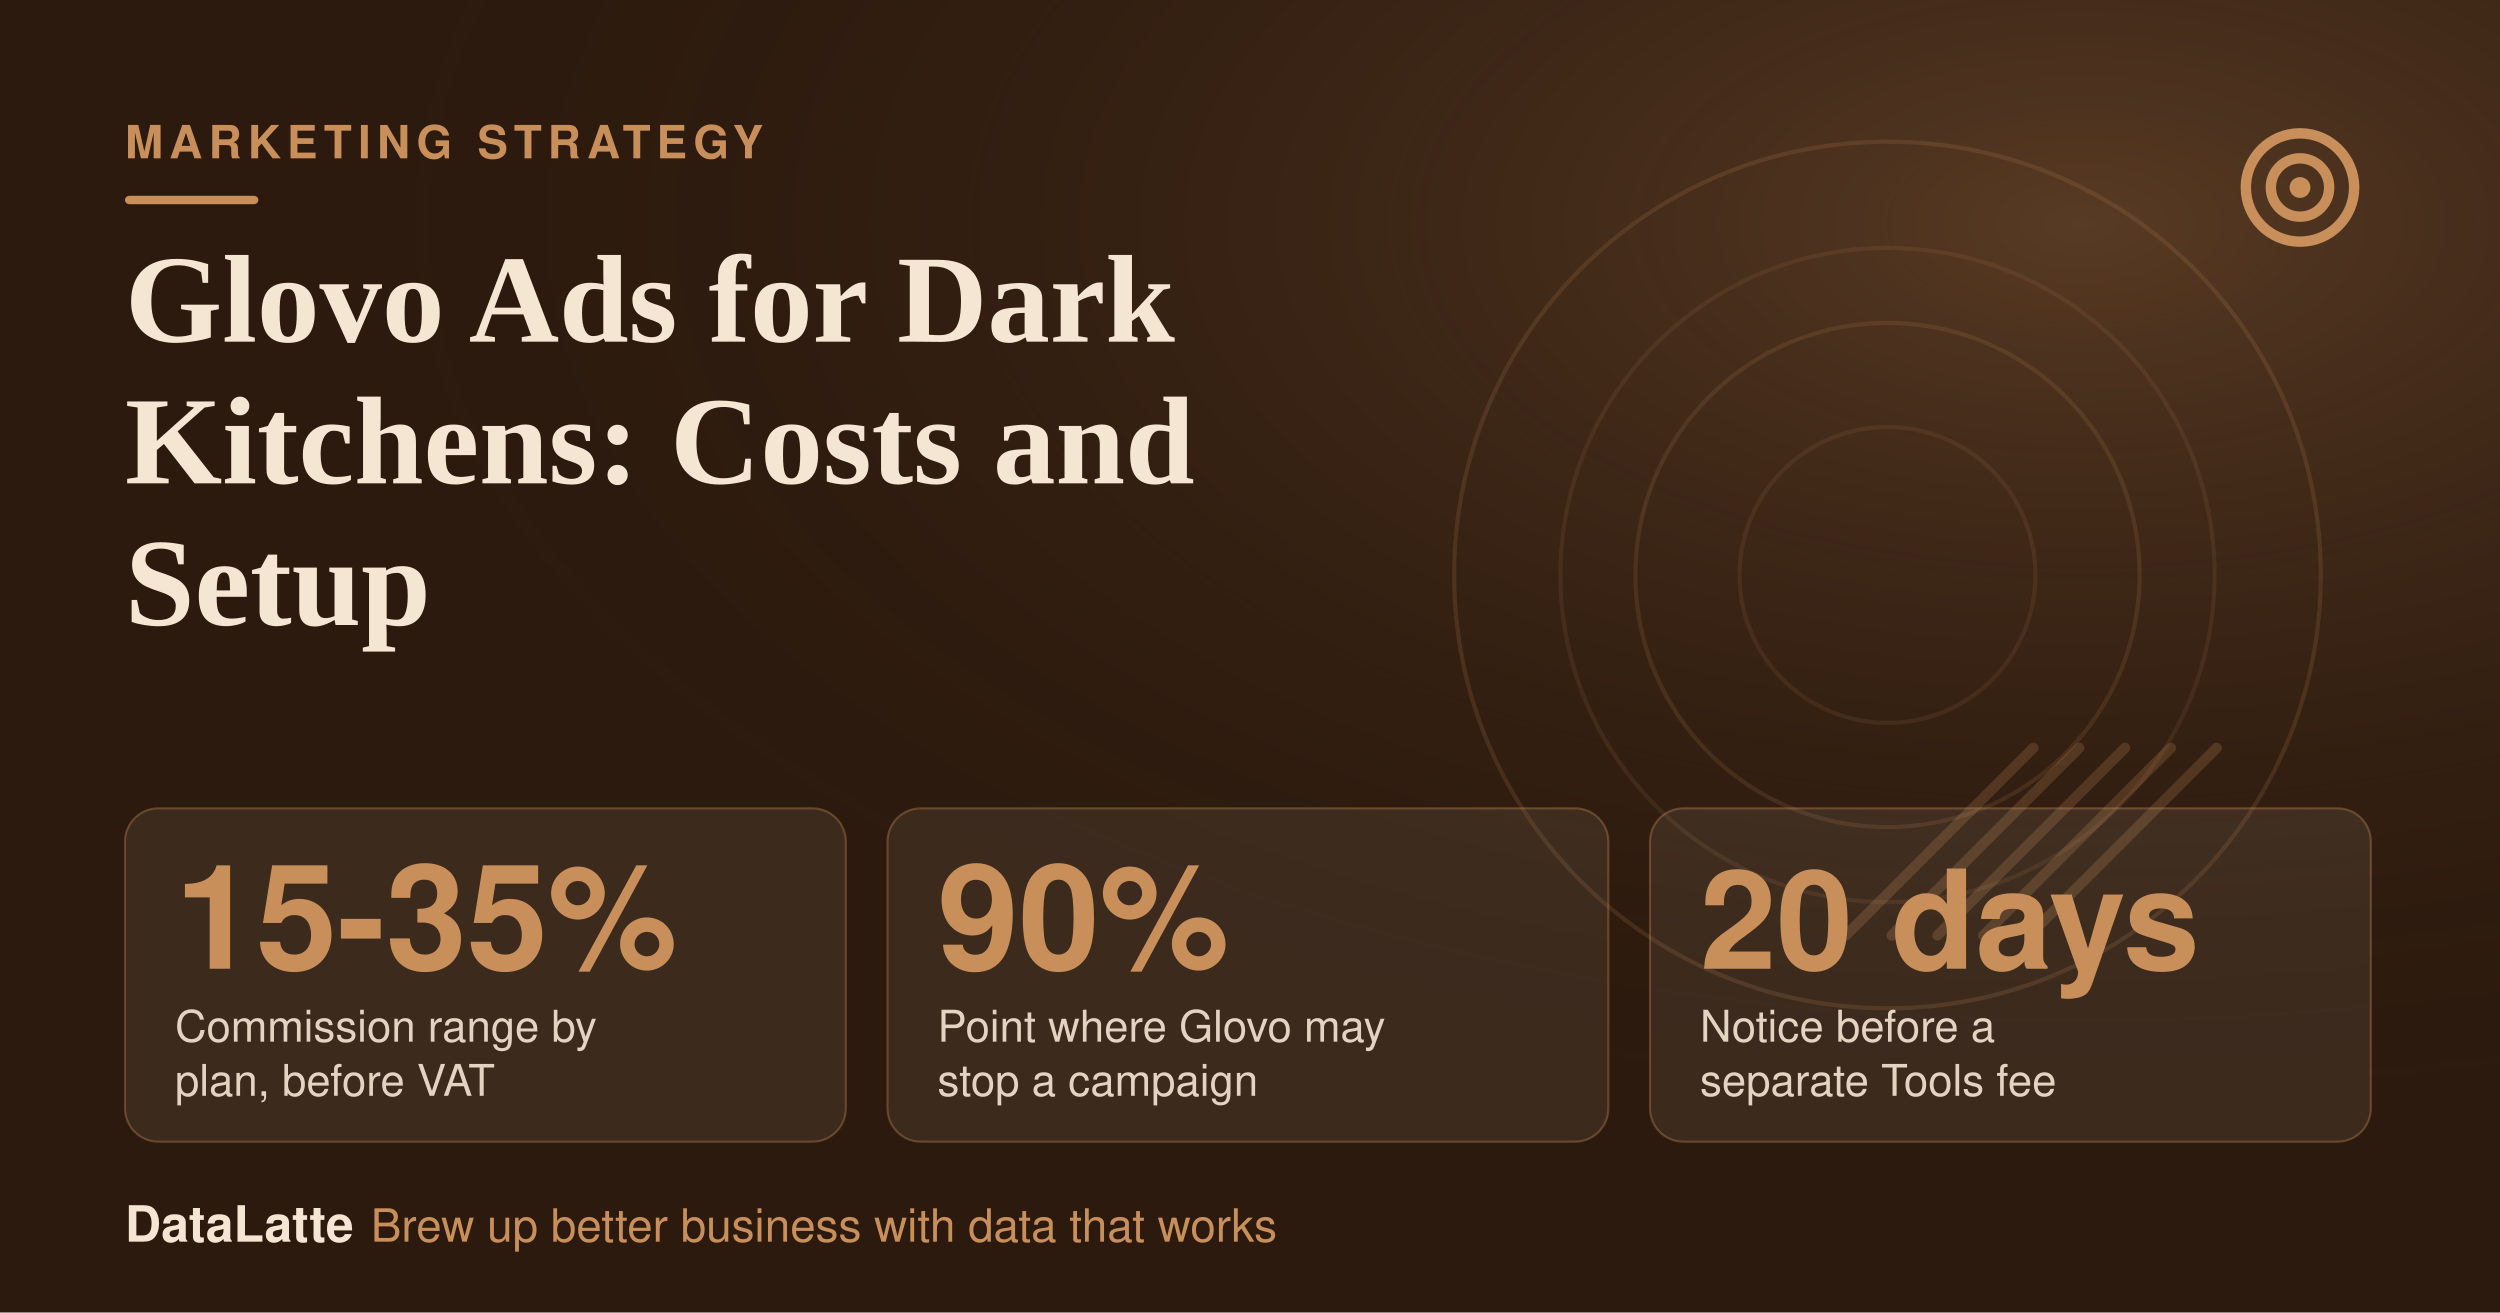
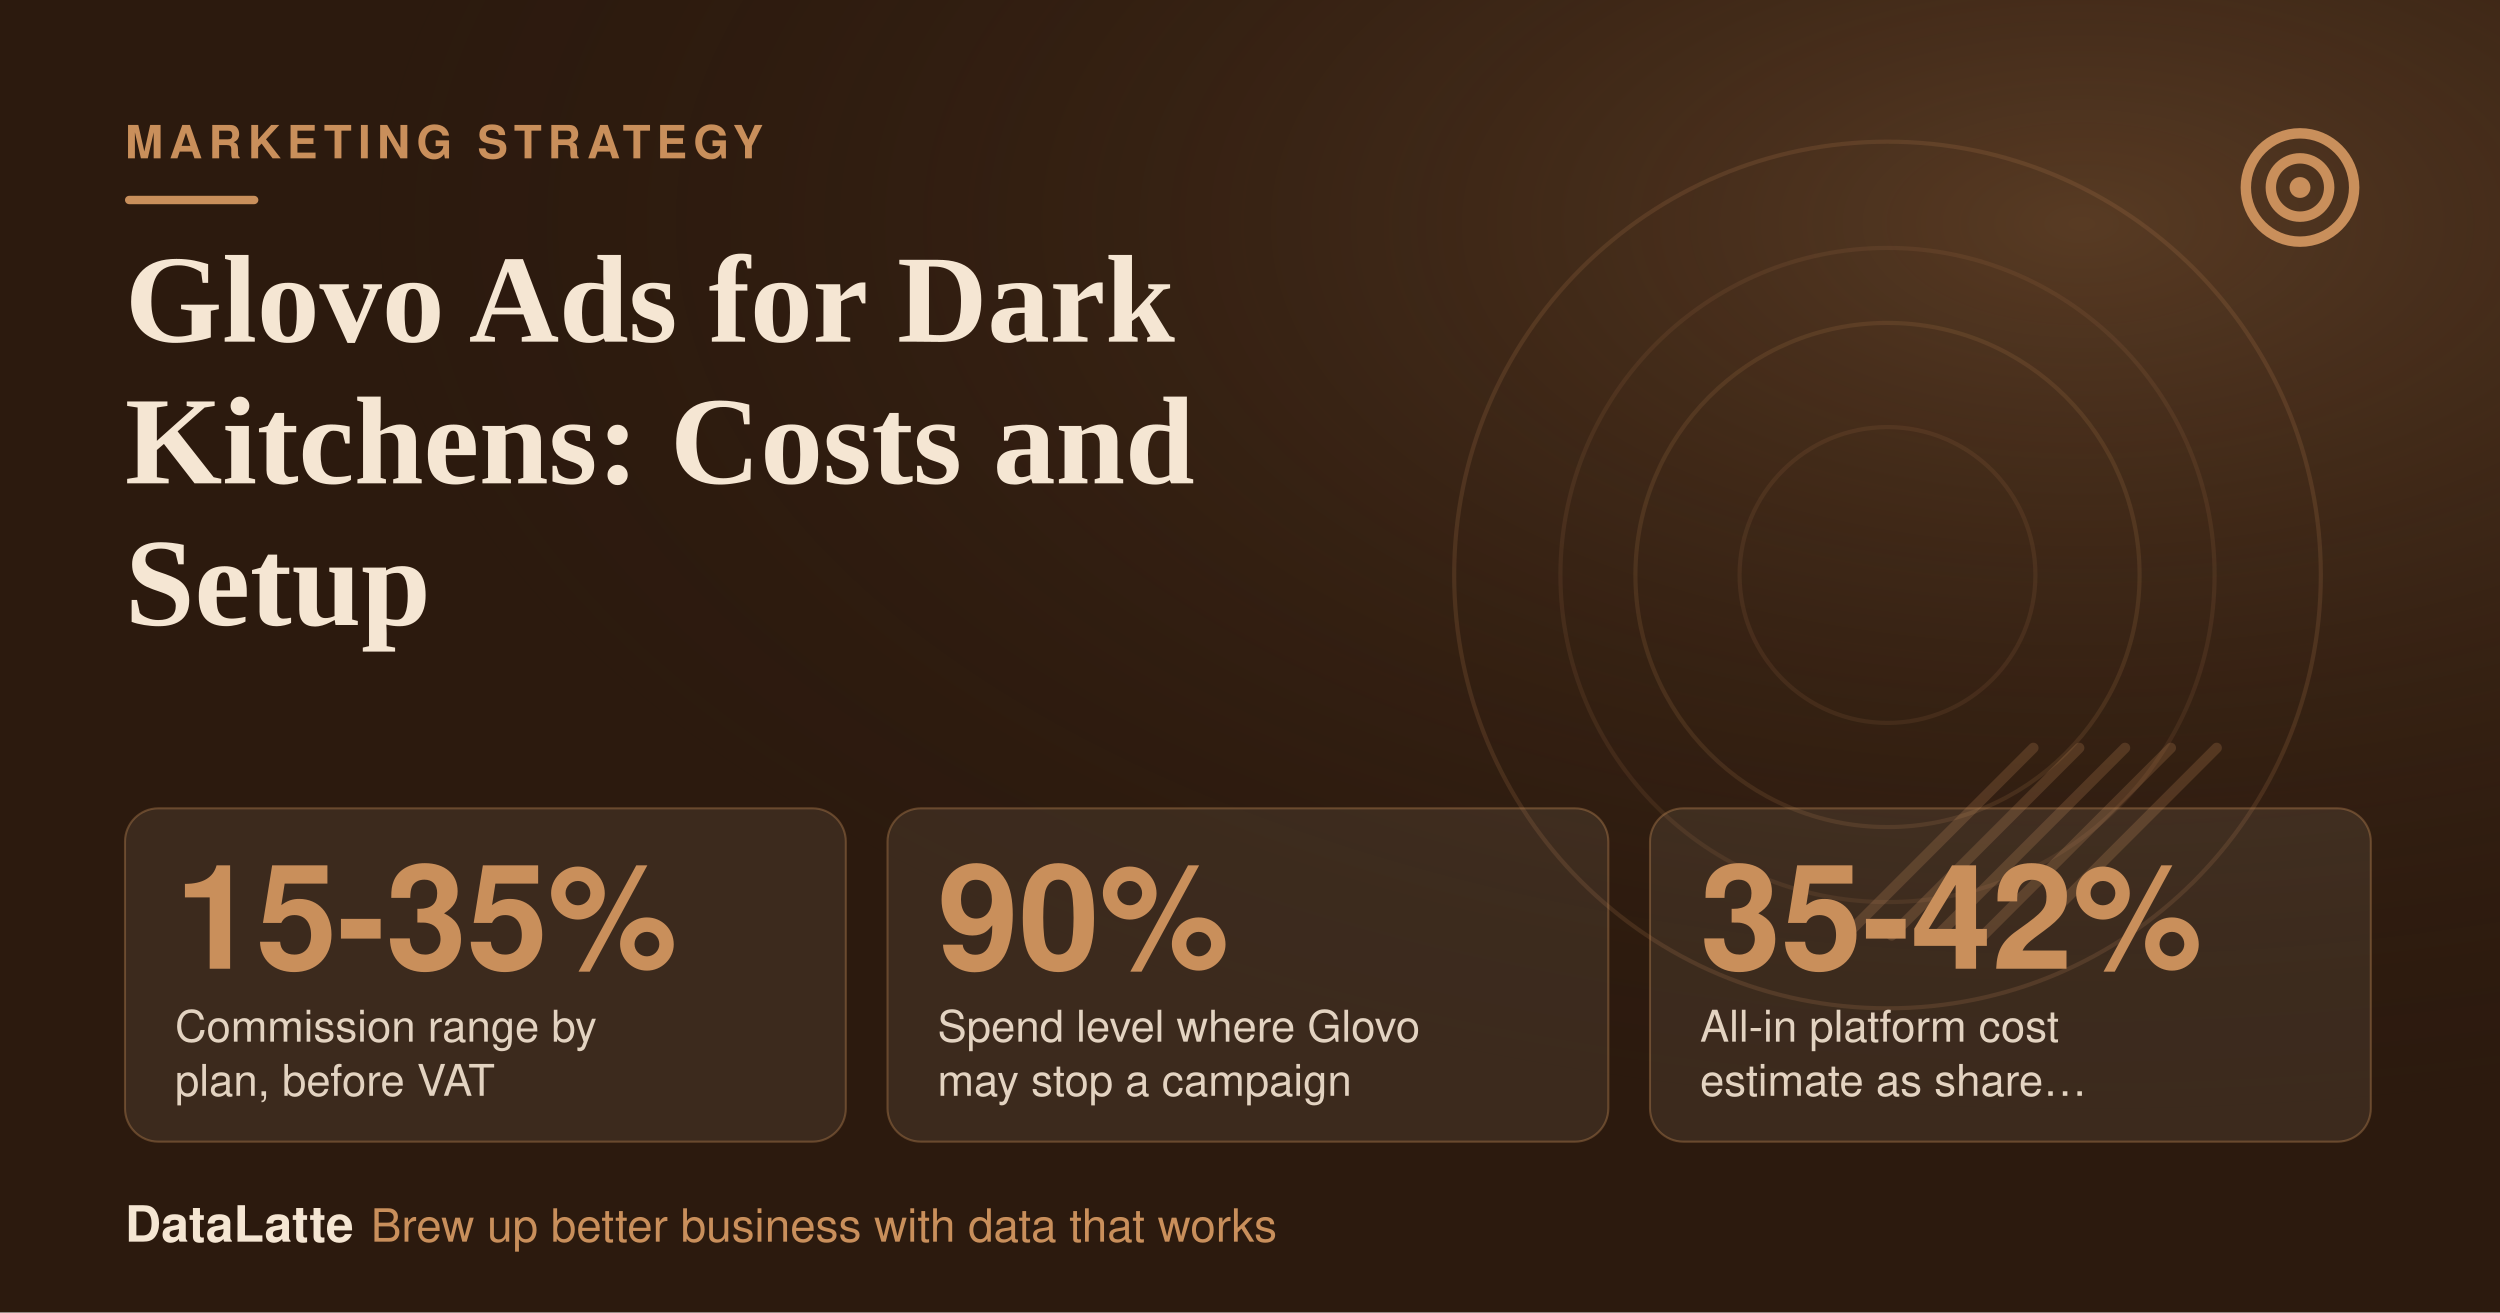
<svg xmlns="http://www.w3.org/2000/svg" width="1200" height="630" viewBox="0 0 1200 630" role="img" aria-label="Glovo Ads for Dark Kitchens: Costs and Setup">
  <defs>
    <radialGradient id="g" cx="83%" cy="17%" r="70%">
      <stop offset="0" stop-color="#c98f5b" stop-opacity="0.28" />
      <stop offset="1" stop-color="#2c1a0e" stop-opacity="0" />
    </radialGradient>
  </defs>
  <rect width="1200" height="630" fill="#2c1a0e" />
  <rect width="1200" height="630" fill="url(#g)" />
  <line x1="886" y1="449" x2="976" y2="359" stroke="#c98f5b" stroke-opacity="0.22" stroke-width="5" stroke-linecap="round" />
  <line x1="908" y1="449" x2="998" y2="359" stroke="#c98f5b" stroke-opacity="0.22" stroke-width="5" stroke-linecap="round" />
  <line x1="930" y1="449" x2="1020" y2="359" stroke="#c98f5b" stroke-opacity="0.22" stroke-width="5" stroke-linecap="round" />
  <line x1="952" y1="449" x2="1042" y2="359" stroke="#c98f5b" stroke-opacity="0.22" stroke-width="5" stroke-linecap="round" />
  <line x1="974" y1="449" x2="1064" y2="359" stroke="#c98f5b" stroke-opacity="0.22" stroke-width="5" stroke-linecap="round" />
  <circle cx="906" cy="276" r="71" fill="none" stroke="#c98f5b" stroke-opacity="0.11" stroke-width="2" />
  <circle cx="906" cy="276" r="121" fill="none" stroke="#c98f5b" stroke-opacity="0.14" stroke-width="2" />
  <circle cx="906" cy="276" r="157" fill="none" stroke="#c98f5b" stroke-opacity="0.11" stroke-width="2" />
  <circle cx="906" cy="276" r="208" fill="none" stroke="#c98f5b" stroke-opacity="0.16" stroke-width="2" />
  <g transform="translate(1076 62) scale(1.0)">
    <circle cx="28" cy="28" r="26" fill="none" stroke="#c98f5b" stroke-width="5" />
    <circle cx="28" cy="28" r="14" fill="none" stroke="#c98f5b" stroke-width="5" />
    <circle cx="28" cy="28" r="5" fill="#c98f5b" />
  </g>
  <text x="60" y="76" font-family="Helvetica, Arial, sans-serif" font-size="22" font-weight="700" fill="#c98f5b" letter-spacing="3">MARKETING STRATEGY</text>
  <rect x="60" y="94" width="64" height="4" rx="2" fill="#c98f5b" />
  <text x="60" y="164" font-family="Georgia, 'Times New Roman', serif" font-size="60" font-weight="700" fill="#f5e6d3">Glovo Ads for Dark</text>
  <text x="60" y="232" font-family="Georgia, 'Times New Roman', serif" font-size="60" font-weight="700" fill="#f5e6d3">Kitchens: Costs and</text>
  <text x="60" y="300" font-family="Georgia, 'Times New Roman', serif" font-size="60" font-weight="700" fill="#f5e6d3">Setup</text>
  <rect x="60" y="388" width="346" height="160" rx="16" fill="#f5e6d3" fill-opacity="0.08" stroke="#c98f5b" stroke-opacity="0.35" />
  <text x="84" y="465" font-family="Helvetica, Arial, sans-serif" font-size="70" font-weight="800" fill="#c98f5b">15-35%</text>
  <text x="84" y="500" font-family="Helvetica, Arial, sans-serif" font-size="21" fill="#f5e6d3" fill-opacity="0.9">Commission range by</text>
  <text x="84" y="526" font-family="Helvetica, Arial, sans-serif" font-size="21" fill="#f5e6d3" fill-opacity="0.9">plan, before VAT</text>
  <rect x="426" y="388" width="346" height="160" rx="16" fill="#f5e6d3" fill-opacity="0.08" stroke="#c98f5b" stroke-opacity="0.35" />
  <text x="450" y="465" font-family="Helvetica, Arial, sans-serif" font-size="70" font-weight="800" fill="#c98f5b">90%</text>
-   <text x="450" y="500" font-family="Helvetica, Arial, sans-serif" font-size="21" fill="#f5e6d3" fill-opacity="0.9">Point where Glovo may</text>
-   <text x="450" y="526" font-family="Helvetica, Arial, sans-serif" font-size="21" fill="#f5e6d3" fill-opacity="0.9">stop a campaign</text>
+   <text x="450" y="500" font-family="Helvetica, Arial, sans-serif" font-size="21" fill="#f5e6d3" fill-opacity="0.9">Spend level where Glovo</text>
+   <text x="450" y="526" font-family="Helvetica, Arial, sans-serif" font-size="21" fill="#f5e6d3" fill-opacity="0.9">may stop a campaign</text>
  <rect x="792" y="388" width="346" height="160" rx="16" fill="#f5e6d3" fill-opacity="0.08" stroke="#c98f5b" stroke-opacity="0.35" />
-   <text x="816" y="465" font-family="Helvetica, Arial, sans-serif" font-size="66" font-weight="800" fill="#c98f5b">20 days</text>
-   <text x="816" y="500" font-family="Helvetica, Arial, sans-serif" font-size="21" fill="#f5e6d3" fill-opacity="0.9">Notice before a</text>
-   <text x="816" y="526" font-family="Helvetica, Arial, sans-serif" font-size="21" fill="#f5e6d3" fill-opacity="0.9">separate Tools fee</text>
+   <text x="816" y="465" font-family="Helvetica, Arial, sans-serif" font-size="70" font-weight="800" fill="#c98f5b">35-42%</text>
+   <text x="816" y="500" font-family="Helvetica, Arial, sans-serif" font-size="21" fill="#f5e6d3" fill-opacity="0.9">All-in platform cost</text>
+   <text x="816" y="526" font-family="Helvetica, Arial, sans-serif" font-size="21" fill="#f5e6d3" fill-opacity="0.9">estimate as share…</text>
  <text x="60" y="596" font-family="Helvetica, Arial, sans-serif" font-size="24" font-weight="700" fill="#f5e6d3">DataLatte</text>
  <text x="178" y="596" font-family="Helvetica, Arial, sans-serif" font-size="22" fill="#c98f5b">Brew up better business with data that works</text>
</svg>
